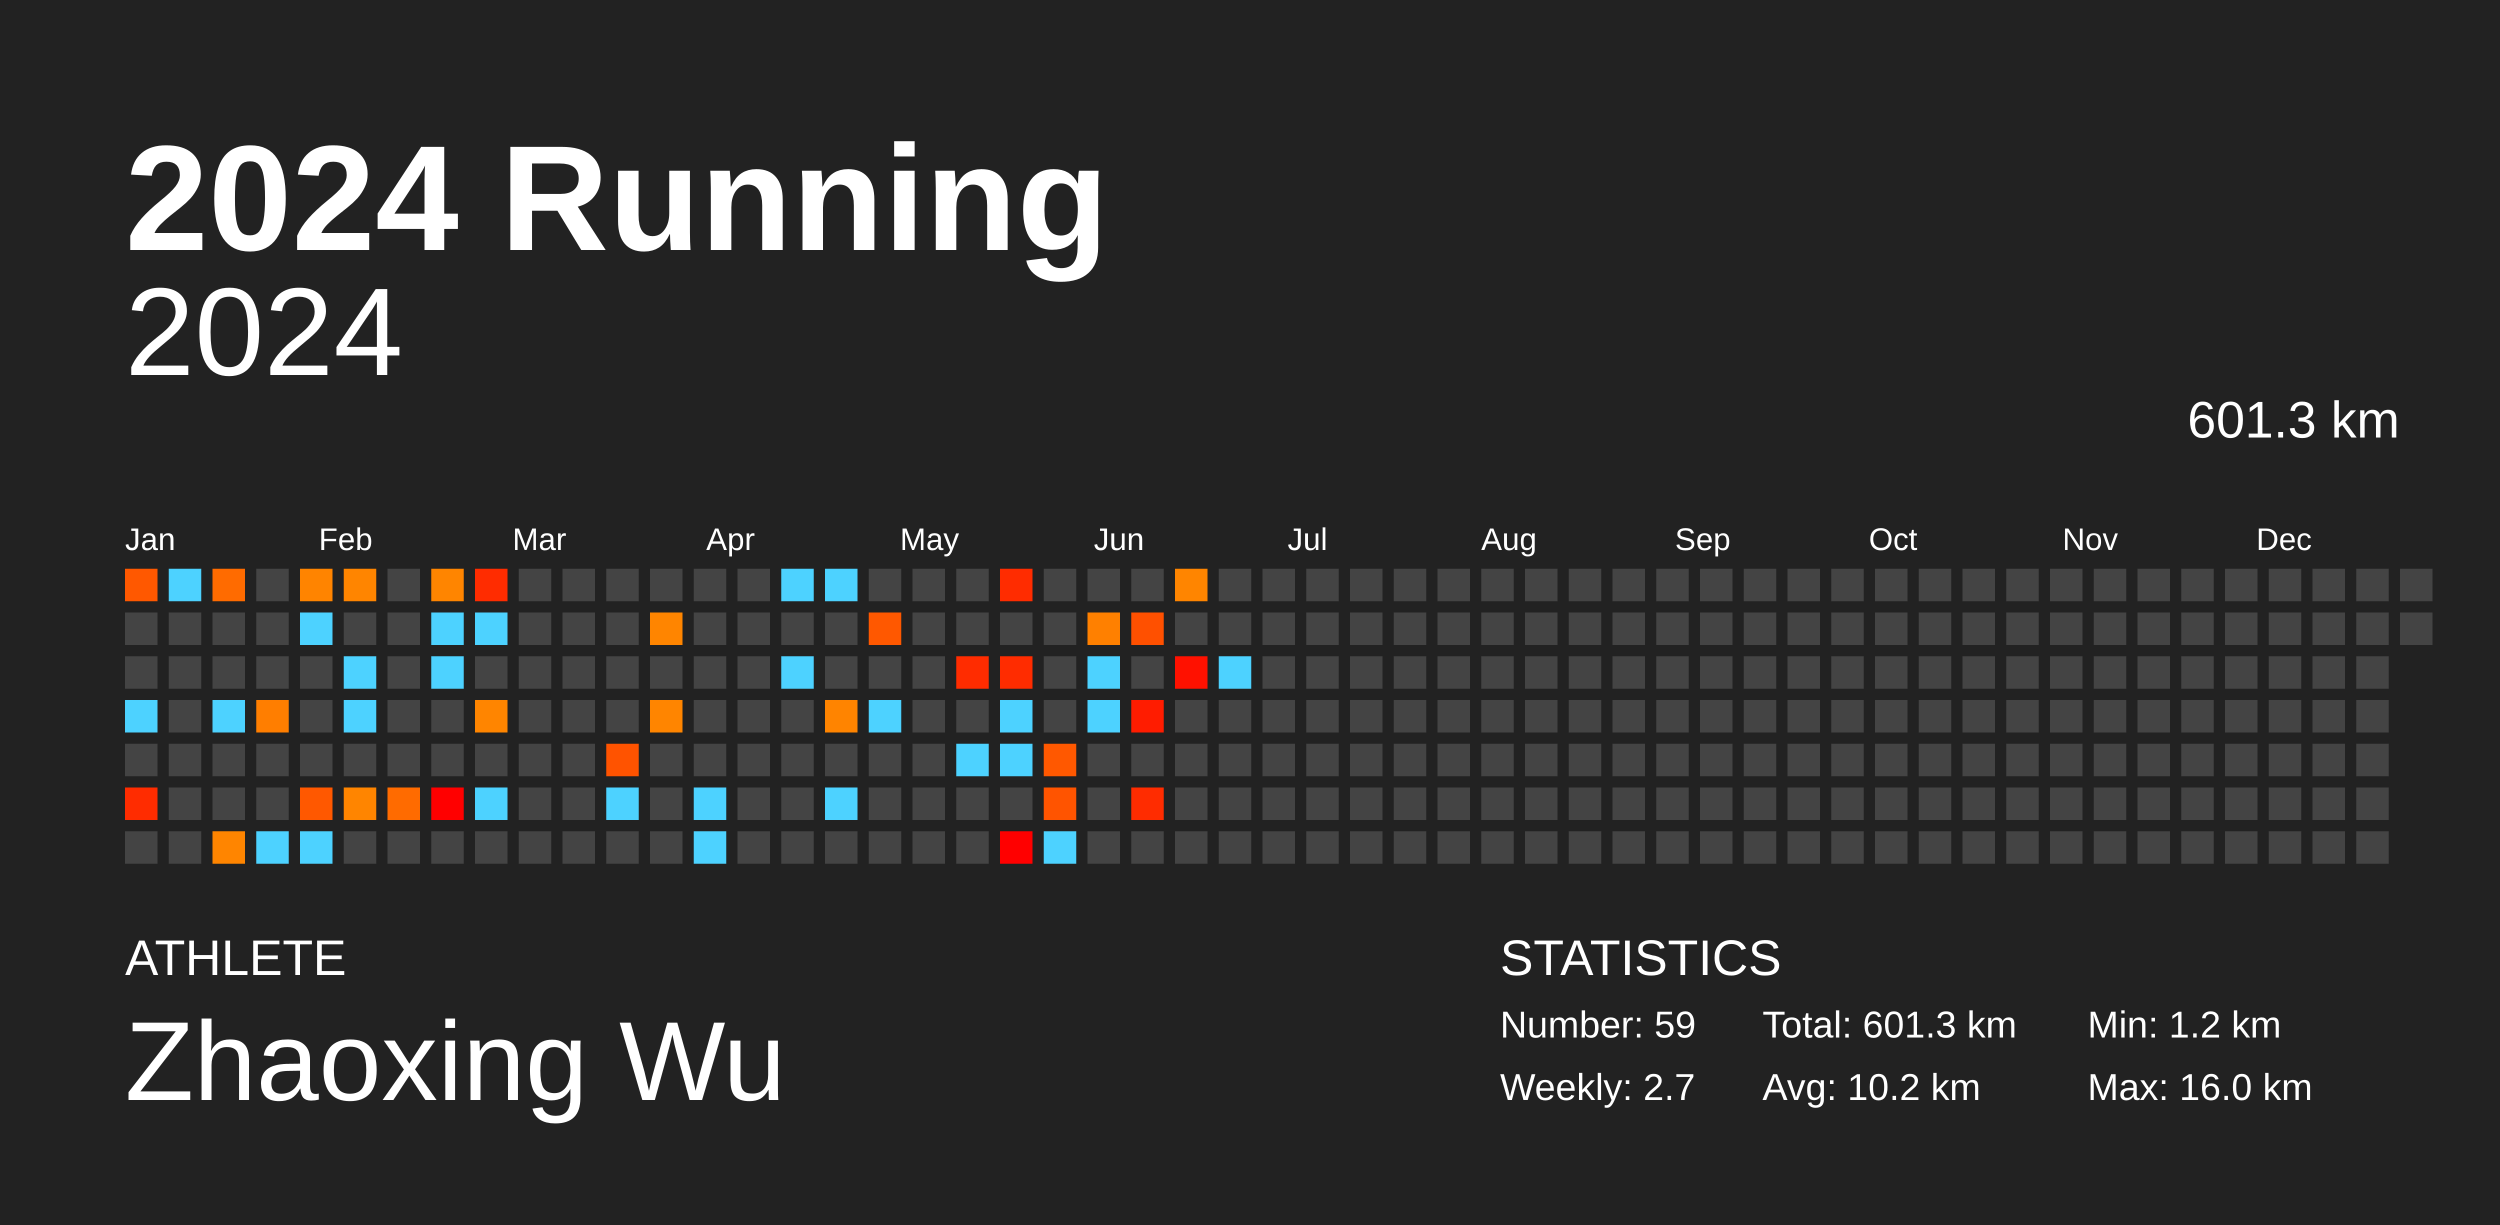
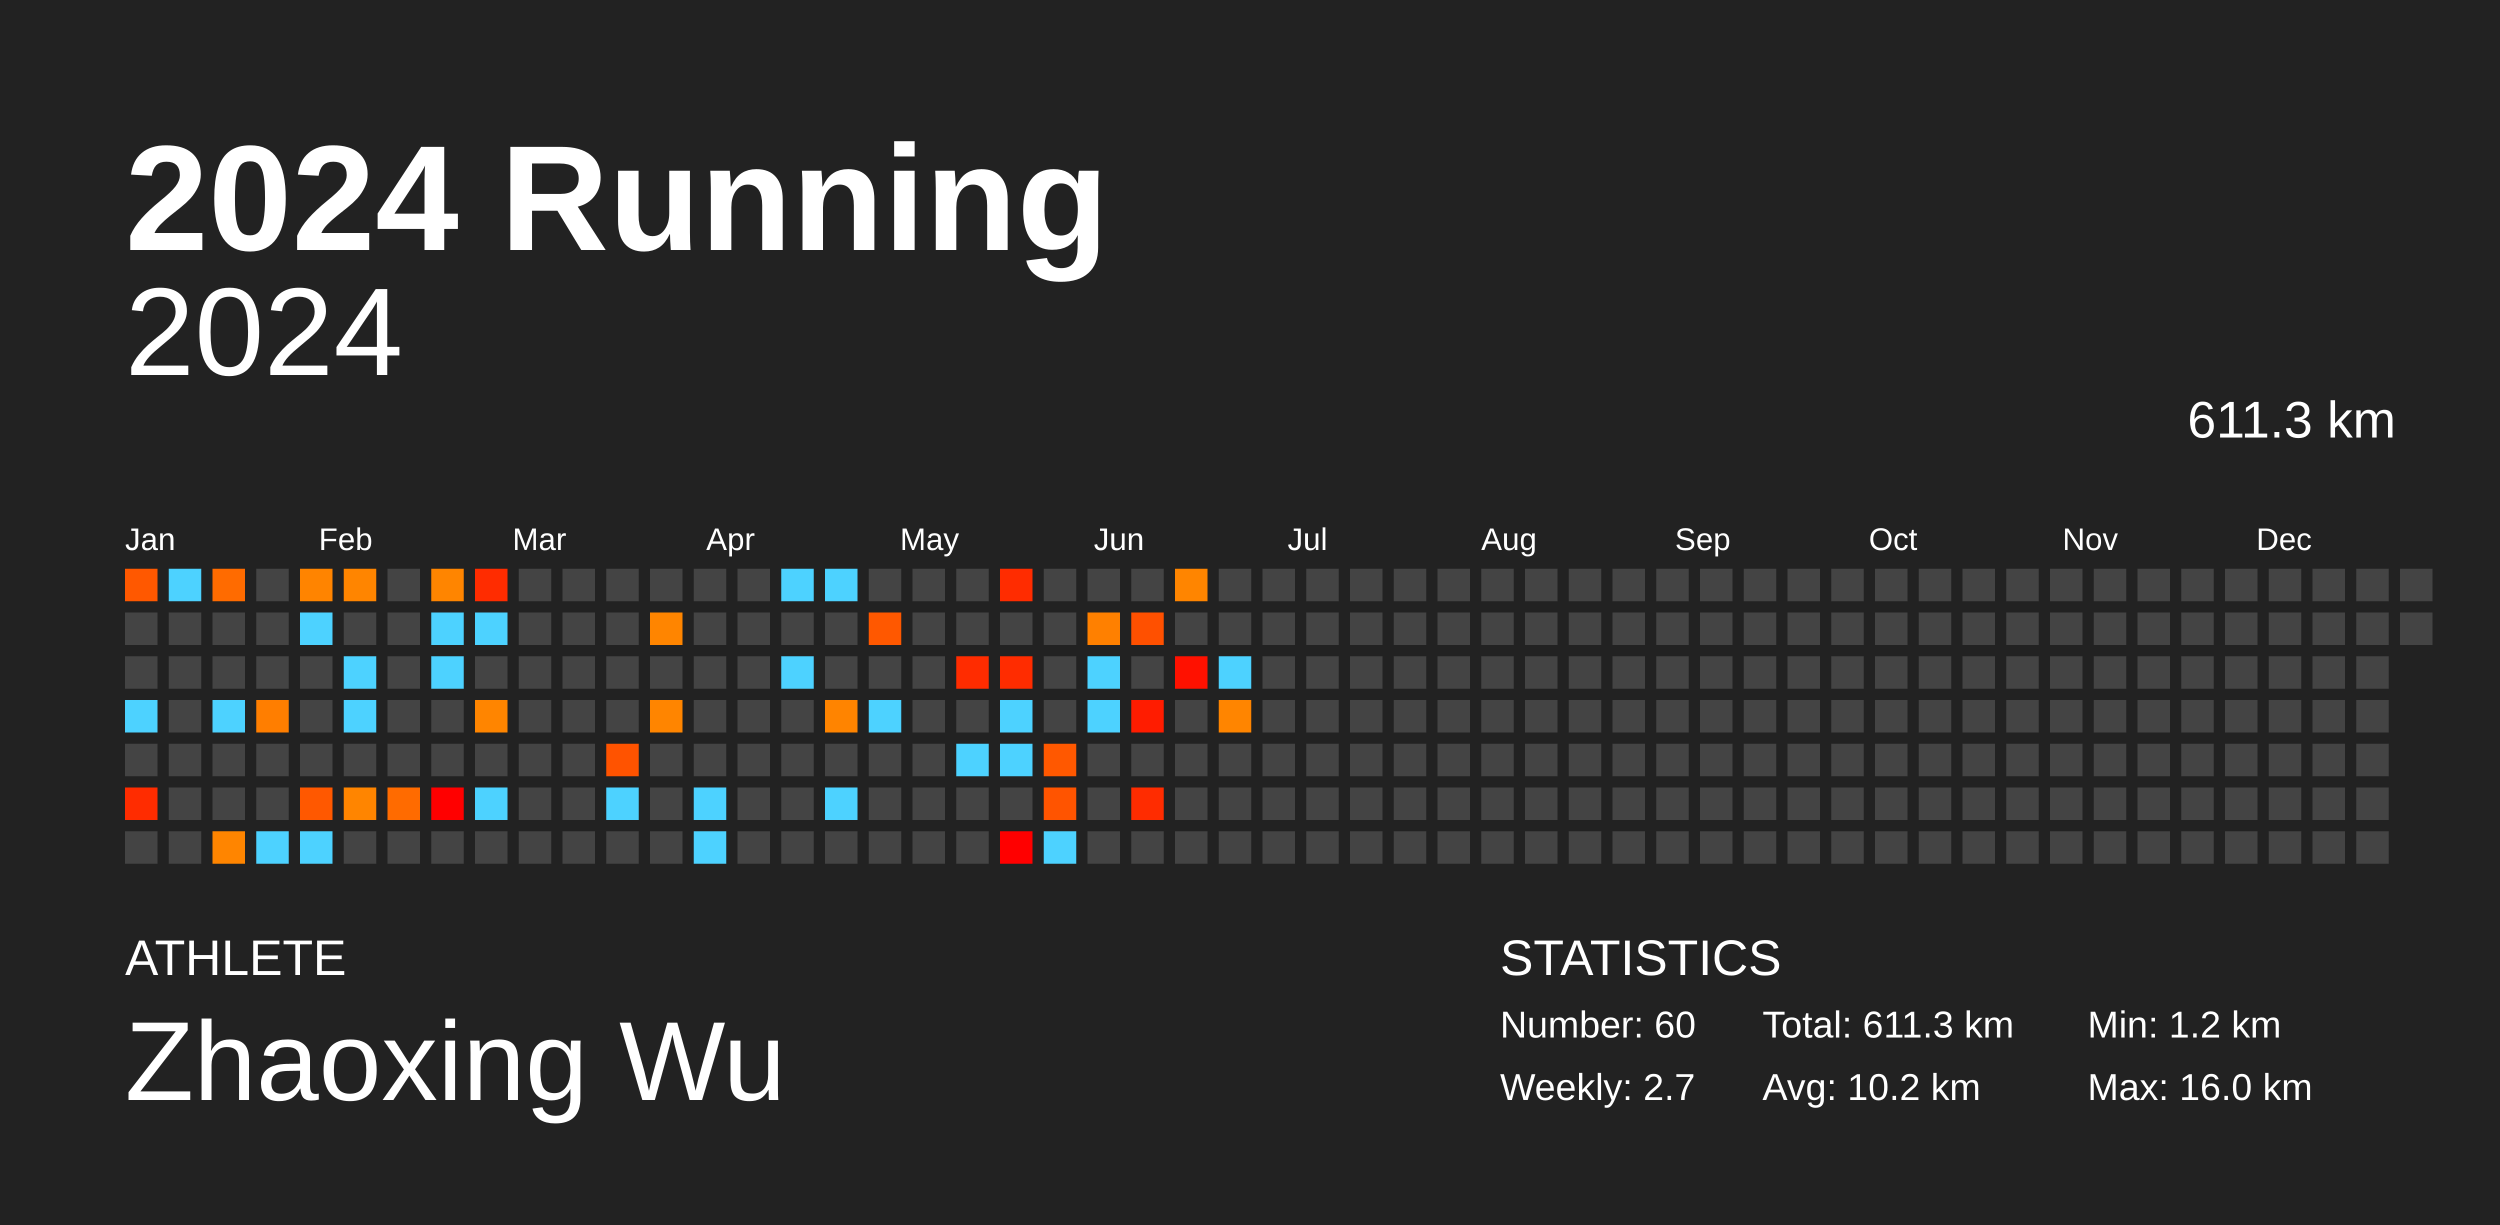
<svg xmlns="http://www.w3.org/2000/svg" baseProfile="full" height="98mm" version="1.1" viewBox="0,0,200,98" width="200mm">
  <defs />
  <rect fill="#222222" height="98" width="200" x="0" y="0" />
  <text fill="#FFFFFF" style="font-size:12px; font-family:Arial; font-weight:bold;" x="10" y="20">2024 Running</text>
  <text fill="#FFFFFF" style="font-size:4px; font-family:Arial" x="10" y="78">ATHLETE</text>
  <text fill="#FFFFFF" style="font-size:9px; font-family:Arial" x="10" y="88">Zhaoxing Wu</text>
  <text fill="#FFFFFF" style="font-size:4px; font-family:Arial" x="120" y="78">STATISTICS</text>
-   <text fill="#FFFFFF" style="font-size:3px; font-family:Arial" x="120" y="83">Number: 59</text>
+   <text fill="#FFFFFF" style="font-size:3px; font-family:Arial" x="120" y="83">Number: 60</text>
  <text fill="#FFFFFF" style="font-size:3px; font-family:Arial" x="120" y="88">Weekly: 2.7</text>
-   <text fill="#FFFFFF" style="font-size:3px; font-family:Arial" x="141" y="83">Total: 601.3 km</text>
+   <text fill="#FFFFFF" style="font-size:3px; font-family:Arial" x="141" y="83">Total: 611.3 km</text>
  <text fill="#FFFFFF" style="font-size:3px; font-family:Arial" x="141" y="88">Avg: 10.2 km</text>
  <text fill="#FFFFFF" style="font-size:3px; font-family:Arial" x="167" y="83">Min: 1.2 km</text>
  <text fill="#FFFFFF" style="font-size:3px; font-family:Arial" x="167" y="88">Max: 16.0 km</text>
  <text alignment-baseline="hanging" fill="#FFFFFF" style="font-size:10.0px; font-family:Arial;" x="10" y="30">2024</text>
-   <text alignment-baseline="hanging" fill="#FFFFFF" style="font-size:4.125px; font-family:Arial;" x="175" y="35">601.3 km</text>
+   <text alignment-baseline="hanging" fill="#FFFFFF" style="font-size:4.125px; font-family:Arial;" x="175" y="35">611.3 km</text>
  <text fill="#FFFFFF" style="font-size:2.5px; font-family:Arial" x="10.0" y="44">Jan</text>
  <text fill="#FFFFFF" style="font-size:2.5px; font-family:Arial" x="25.5" y="44">Feb</text>
  <text fill="#FFFFFF" style="font-size:2.5px; font-family:Arial" x="41.0" y="44">Mar</text>
  <text fill="#FFFFFF" style="font-size:2.5px; font-family:Arial" x="56.5" y="44">Apr</text>
  <text fill="#FFFFFF" style="font-size:2.5px; font-family:Arial" x="72.0" y="44">May</text>
  <text fill="#FFFFFF" style="font-size:2.5px; font-family:Arial" x="87.5" y="44">Jun</text>
  <text fill="#FFFFFF" style="font-size:2.5px; font-family:Arial" x="103.0" y="44">Jul</text>
  <text fill="#FFFFFF" style="font-size:2.5px; font-family:Arial" x="118.5" y="44">Aug</text>
  <text fill="#FFFFFF" style="font-size:2.5px; font-family:Arial" x="134.0" y="44">Sep</text>
  <text fill="#FFFFFF" style="font-size:2.5px; font-family:Arial" x="149.5" y="44">Oct</text>
  <text fill="#FFFFFF" style="font-size:2.5px; font-family:Arial" x="165.0" y="44">Nov</text>
  <text fill="#FFFFFF" style="font-size:2.5px; font-family:Arial" x="180.5" y="44">Dec</text>
  <rect fill="#ff5800" height="2.6" width="2.6" x="10.0" y="45.5" />
  <rect fill="#444444" height="2.6" width="2.6" x="10.0" y="49.0" />
  <rect fill="#444444" height="2.6" width="2.6" x="10.0" y="52.5" />
  <rect fill="#4dd2ff" height="2.6" width="2.6" x="10.0" y="56.0" />
  <rect fill="#444444" height="2.6" width="2.6" x="10.0" y="59.5" />
  <rect fill="#ff2c00" height="2.6" width="2.6" x="10.0" y="63.0" />
  <rect fill="#444444" height="2.6" width="2.6" x="10.0" y="66.5" />
  <rect fill="#4dd2ff" height="2.6" width="2.6" x="13.5" y="45.5" />
  <rect fill="#444444" height="2.6" width="2.6" x="13.5" y="49.0" />
  <rect fill="#444444" height="2.6" width="2.6" x="13.5" y="52.5" />
  <rect fill="#444444" height="2.6" width="2.6" x="13.5" y="56.0" />
  <rect fill="#444444" height="2.6" width="2.6" x="13.5" y="59.5" />
  <rect fill="#444444" height="2.6" width="2.6" x="13.5" y="63.0" />
  <rect fill="#444444" height="2.6" width="2.6" x="13.5" y="66.5" />
  <rect fill="#ff6b00" height="2.6" width="2.6" x="17.0" y="45.5" />
  <rect fill="#444444" height="2.6" width="2.6" x="17.0" y="49.0" />
  <rect fill="#444444" height="2.6" width="2.6" x="17.0" y="52.5" />
  <rect fill="#4dd2ff" height="2.6" width="2.6" x="17.0" y="56.0" />
  <rect fill="#444444" height="2.6" width="2.6" x="17.0" y="59.5" />
  <rect fill="#444444" height="2.6" width="2.6" x="17.0" y="63.0" />
  <rect fill="#ff8500" height="2.6" width="2.6" x="17.0" y="66.5" />
  <rect fill="#444444" height="2.6" width="2.6" x="20.5" y="45.5" />
  <rect fill="#444444" height="2.6" width="2.6" x="20.5" y="49.0" />
  <rect fill="#444444" height="2.6" width="2.6" x="20.5" y="52.5" />
  <rect fill="#ff7e00" height="2.6" width="2.6" x="20.5" y="56.0" />
  <rect fill="#444444" height="2.6" width="2.6" x="20.5" y="59.5" />
  <rect fill="#444444" height="2.6" width="2.6" x="20.5" y="63.0" />
  <rect fill="#4dd2ff" height="2.6" width="2.6" x="20.5" y="66.5" />
  <rect fill="#ff8400" height="2.6" width="2.6" x="24.0" y="45.5" />
  <rect fill="#4dd2ff" height="2.6" width="2.6" x="24.0" y="49.0" />
  <rect fill="#444444" height="2.6" width="2.6" x="24.0" y="52.5" />
  <rect fill="#444444" height="2.6" width="2.6" x="24.0" y="56.0" />
  <rect fill="#444444" height="2.6" width="2.6" x="24.0" y="59.5" />
  <rect fill="#ff5800" height="2.6" width="2.6" x="24.0" y="63.0" />
  <rect fill="#4dd2ff" height="2.6" width="2.6" x="24.0" y="66.5" />
  <rect fill="#ff8500" height="2.6" width="2.6" x="27.5" y="45.5" />
  <rect fill="#444444" height="2.6" width="2.6" x="27.5" y="49.0" />
  <rect fill="#4dd2ff" height="2.6" width="2.6" x="27.5" y="52.5" />
  <rect fill="#4dd2ff" height="2.6" width="2.6" x="27.5" y="56.0" />
  <rect fill="#444444" height="2.6" width="2.6" x="27.5" y="59.5" />
  <rect fill="#ff8500" height="2.6" width="2.6" x="27.5" y="63.0" />
  <rect fill="#444444" height="2.6" width="2.6" x="27.5" y="66.5" />
  <rect fill="#444444" height="2.6" width="2.6" x="31.0" y="45.5" />
  <rect fill="#444444" height="2.6" width="2.6" x="31.0" y="49.0" />
  <rect fill="#444444" height="2.6" width="2.6" x="31.0" y="52.5" />
  <rect fill="#444444" height="2.6" width="2.6" x="31.0" y="56.0" />
  <rect fill="#444444" height="2.6" width="2.6" x="31.0" y="59.5" />
  <rect fill="#ff6b00" height="2.6" width="2.6" x="31.0" y="63.0" />
  <rect fill="#444444" height="2.6" width="2.6" x="31.0" y="66.5" />
  <rect fill="#ff8500" height="2.6" width="2.6" x="34.5" y="45.5" />
  <rect fill="#4dd2ff" height="2.6" width="2.6" x="34.5" y="49.0" />
  <rect fill="#4dd2ff" height="2.6" width="2.6" x="34.5" y="52.5" />
  <rect fill="#444444" height="2.6" width="2.6" x="34.5" y="56.0" />
  <rect fill="#444444" height="2.6" width="2.6" x="34.5" y="59.5" />
  <rect fill="#ff0000" height="2.6" width="2.6" x="34.5" y="63.0" />
  <rect fill="#444444" height="2.6" width="2.6" x="34.5" y="66.5" />
  <rect fill="#ff2c00" height="2.6" width="2.6" x="38.0" y="45.5" />
  <rect fill="#4dd2ff" height="2.6" width="2.6" x="38.0" y="49.0" />
  <rect fill="#444444" height="2.6" width="2.6" x="38.0" y="52.5" />
  <rect fill="#ff8500" height="2.6" width="2.6" x="38.0" y="56.0" />
  <rect fill="#444444" height="2.6" width="2.6" x="38.0" y="59.5" />
  <rect fill="#4dd2ff" height="2.6" width="2.6" x="38.0" y="63.0" />
  <rect fill="#444444" height="2.6" width="2.6" x="38.0" y="66.5" />
  <rect fill="#444444" height="2.6" width="2.6" x="41.5" y="45.5" />
  <rect fill="#444444" height="2.6" width="2.6" x="41.5" y="49.0" />
  <rect fill="#444444" height="2.6" width="2.6" x="41.5" y="52.5" />
  <rect fill="#444444" height="2.6" width="2.6" x="41.5" y="56.0" />
  <rect fill="#444444" height="2.6" width="2.6" x="41.5" y="59.5" />
  <rect fill="#444444" height="2.6" width="2.6" x="41.5" y="63.0" />
  <rect fill="#444444" height="2.6" width="2.6" x="41.5" y="66.5" />
  <rect fill="#444444" height="2.6" width="2.6" x="45.0" y="45.5" />
  <rect fill="#444444" height="2.6" width="2.6" x="45.0" y="49.0" />
  <rect fill="#444444" height="2.6" width="2.6" x="45.0" y="52.5" />
  <rect fill="#444444" height="2.6" width="2.6" x="45.0" y="56.0" />
  <rect fill="#444444" height="2.6" width="2.6" x="45.0" y="59.5" />
  <rect fill="#444444" height="2.6" width="2.6" x="45.0" y="63.0" />
  <rect fill="#444444" height="2.6" width="2.6" x="45.0" y="66.5" />
  <rect fill="#444444" height="2.6" width="2.6" x="48.5" y="45.5" />
  <rect fill="#444444" height="2.6" width="2.6" x="48.5" y="49.0" />
  <rect fill="#444444" height="2.6" width="2.6" x="48.5" y="52.5" />
  <rect fill="#444444" height="2.6" width="2.6" x="48.5" y="56.0" />
  <rect fill="#ff5300" height="2.6" width="2.6" x="48.5" y="59.5" />
  <rect fill="#4dd2ff" height="2.6" width="2.6" x="48.5" y="63.0" />
  <rect fill="#444444" height="2.6" width="2.6" x="48.5" y="66.5" />
  <rect fill="#444444" height="2.6" width="2.6" x="52.0" y="45.5" />
  <rect fill="#ff8500" height="2.6" width="2.6" x="52.0" y="49.0" />
  <rect fill="#444444" height="2.6" width="2.6" x="52.0" y="52.5" />
  <rect fill="#ff8500" height="2.6" width="2.6" x="52.0" y="56.0" />
  <rect fill="#444444" height="2.6" width="2.6" x="52.0" y="59.5" />
  <rect fill="#444444" height="2.6" width="2.6" x="52.0" y="63.0" />
  <rect fill="#444444" height="2.6" width="2.6" x="52.0" y="66.5" />
  <rect fill="#444444" height="2.6" width="2.6" x="55.5" y="45.5" />
  <rect fill="#444444" height="2.6" width="2.6" x="55.5" y="49.0" />
  <rect fill="#444444" height="2.6" width="2.6" x="55.5" y="52.5" />
  <rect fill="#444444" height="2.6" width="2.6" x="55.5" y="56.0" />
  <rect fill="#444444" height="2.6" width="2.6" x="55.5" y="59.5" />
  <rect fill="#4dd2ff" height="2.6" width="2.6" x="55.5" y="63.0" />
  <rect fill="#4dd2ff" height="2.6" width="2.6" x="55.5" y="66.5" />
  <rect fill="#444444" height="2.6" width="2.6" x="59.0" y="45.5" />
  <rect fill="#444444" height="2.6" width="2.6" x="59.0" y="49.0" />
  <rect fill="#444444" height="2.6" width="2.6" x="59.0" y="52.5" />
  <rect fill="#444444" height="2.6" width="2.6" x="59.0" y="56.0" />
  <rect fill="#444444" height="2.6" width="2.6" x="59.0" y="59.5" />
  <rect fill="#444444" height="2.6" width="2.6" x="59.0" y="63.0" />
  <rect fill="#444444" height="2.6" width="2.6" x="59.0" y="66.5" />
  <rect fill="#4dd2ff" height="2.6" width="2.6" x="62.5" y="45.5" />
  <rect fill="#444444" height="2.6" width="2.6" x="62.5" y="49.0" />
  <rect fill="#4dd2ff" height="2.6" width="2.6" x="62.5" y="52.5" />
  <rect fill="#444444" height="2.6" width="2.6" x="62.5" y="56.0" />
  <rect fill="#444444" height="2.6" width="2.6" x="62.5" y="59.5" />
  <rect fill="#444444" height="2.6" width="2.6" x="62.5" y="63.0" />
  <rect fill="#444444" height="2.6" width="2.6" x="62.5" y="66.5" />
  <rect fill="#4dd2ff" height="2.6" width="2.6" x="66.0" y="45.5" />
  <rect fill="#444444" height="2.6" width="2.6" x="66.0" y="49.0" />
  <rect fill="#444444" height="2.6" width="2.6" x="66.0" y="52.5" />
  <rect fill="#ff8400" height="2.6" width="2.6" x="66.0" y="56.0" />
  <rect fill="#444444" height="2.6" width="2.6" x="66.0" y="59.5" />
  <rect fill="#4dd2ff" height="2.6" width="2.6" x="66.0" y="63.0" />
  <rect fill="#444444" height="2.6" width="2.6" x="66.0" y="66.5" />
  <rect fill="#444444" height="2.6" width="2.6" x="69.5" y="45.5" />
  <rect fill="#ff5800" height="2.6" width="2.6" x="69.5" y="49.0" />
  <rect fill="#444444" height="2.6" width="2.6" x="69.5" y="52.5" />
  <rect fill="#4dd2ff" height="2.6" width="2.6" x="69.5" y="56.0" />
  <rect fill="#444444" height="2.6" width="2.6" x="69.5" y="59.5" />
  <rect fill="#444444" height="2.6" width="2.6" x="69.5" y="63.0" />
  <rect fill="#444444" height="2.6" width="2.6" x="69.5" y="66.5" />
  <rect fill="#444444" height="2.6" width="2.6" x="73.0" y="45.5" />
  <rect fill="#444444" height="2.6" width="2.6" x="73.0" y="49.0" />
  <rect fill="#444444" height="2.6" width="2.6" x="73.0" y="52.5" />
  <rect fill="#444444" height="2.6" width="2.6" x="73.0" y="56.0" />
  <rect fill="#444444" height="2.6" width="2.6" x="73.0" y="59.5" />
  <rect fill="#444444" height="2.6" width="2.6" x="73.0" y="63.0" />
  <rect fill="#444444" height="2.6" width="2.6" x="73.0" y="66.5" />
  <rect fill="#444444" height="2.6" width="2.6" x="76.5" y="45.5" />
  <rect fill="#444444" height="2.6" width="2.6" x="76.5" y="49.0" />
  <rect fill="#ff2c00" height="2.6" width="2.6" x="76.5" y="52.5" />
  <rect fill="#444444" height="2.6" width="2.6" x="76.5" y="56.0" />
  <rect fill="#4dd2ff" height="2.6" width="2.6" x="76.5" y="59.5" />
  <rect fill="#444444" height="2.6" width="2.6" x="76.5" y="63.0" />
  <rect fill="#444444" height="2.6" width="2.6" x="76.5" y="66.5" />
  <rect fill="#ff2c00" height="2.6" width="2.6" x="80.0" y="45.5" />
  <rect fill="#444444" height="2.6" width="2.6" x="80.0" y="49.0" />
  <rect fill="#ff2c00" height="2.6" width="2.6" x="80.0" y="52.5" />
  <rect fill="#4dd2ff" height="2.6" width="2.6" x="80.0" y="56.0" />
  <rect fill="#4dd2ff" height="2.6" width="2.6" x="80.0" y="59.5" />
  <rect fill="#444444" height="2.6" width="2.6" x="80.0" y="63.0" />
  <rect fill="#ff0000" height="2.6" width="2.6" x="80.0" y="66.5" />
  <rect fill="#444444" height="2.6" width="2.6" x="83.5" y="45.5" />
  <rect fill="#444444" height="2.6" width="2.6" x="83.5" y="49.0" />
  <rect fill="#444444" height="2.6" width="2.6" x="83.5" y="52.5" />
  <rect fill="#444444" height="2.6" width="2.6" x="83.5" y="56.0" />
  <rect fill="#ff5800" height="2.6" width="2.6" x="83.5" y="59.5" />
  <rect fill="#ff5400" height="2.6" width="2.6" x="83.5" y="63.0" />
  <rect fill="#4dd2ff" height="2.6" width="2.6" x="83.5" y="66.5" />
  <rect fill="#444444" height="2.6" width="2.6" x="87.0" y="45.5" />
  <rect fill="#ff8000" height="2.6" width="2.6" x="87.0" y="49.0" />
  <rect fill="#4dd2ff" height="2.6" width="2.6" x="87.0" y="52.5" />
  <rect fill="#4dd2ff" height="2.6" width="2.6" x="87.0" y="56.0" />
  <rect fill="#444444" height="2.6" width="2.6" x="87.0" y="59.5" />
  <rect fill="#444444" height="2.6" width="2.6" x="87.0" y="63.0" />
  <rect fill="#444444" height="2.6" width="2.6" x="87.0" y="66.5" />
  <rect fill="#444444" height="2.6" width="2.6" x="90.5" y="45.5" />
  <rect fill="#ff5000" height="2.6" width="2.6" x="90.5" y="49.0" />
  <rect fill="#444444" height="2.6" width="2.6" x="90.5" y="52.5" />
  <rect fill="#ff1c00" height="2.6" width="2.6" x="90.5" y="56.0" />
  <rect fill="#444444" height="2.6" width="2.6" x="90.5" y="59.5" />
  <rect fill="#ff2c00" height="2.6" width="2.6" x="90.5" y="63.0" />
  <rect fill="#444444" height="2.6" width="2.6" x="90.5" y="66.5" />
  <rect fill="#ff8500" height="2.6" width="2.6" x="94.0" y="45.5" />
  <rect fill="#444444" height="2.6" width="2.6" x="94.0" y="49.0" />
  <rect fill="#ff1100" height="2.6" width="2.6" x="94.0" y="52.5" />
  <rect fill="#444444" height="2.6" width="2.6" x="94.0" y="56.0" />
  <rect fill="#444444" height="2.6" width="2.6" x="94.0" y="59.5" />
  <rect fill="#444444" height="2.6" width="2.6" x="94.0" y="63.0" />
  <rect fill="#444444" height="2.6" width="2.6" x="94.0" y="66.5" />
  <rect fill="#444444" height="2.6" width="2.6" x="97.5" y="45.5" />
  <rect fill="#444444" height="2.6" width="2.6" x="97.5" y="49.0" />
  <rect fill="#4dd2ff" height="2.6" width="2.6" x="97.5" y="52.5" />
-   <rect fill="#444444" height="2.6" width="2.6" x="97.5" y="56.0" />
+   <rect fill="#ff8500" height="2.6" width="2.6" x="97.5" y="56.0" />
  <rect fill="#444444" height="2.6" width="2.6" x="97.5" y="59.5" />
  <rect fill="#444444" height="2.6" width="2.6" x="97.5" y="63.0" />
  <rect fill="#444444" height="2.6" width="2.6" x="97.5" y="66.5" />
  <rect fill="#444444" height="2.6" width="2.6" x="101.0" y="45.5" />
  <rect fill="#444444" height="2.6" width="2.6" x="101.0" y="49.0" />
  <rect fill="#444444" height="2.6" width="2.6" x="101.0" y="52.5" />
  <rect fill="#444444" height="2.6" width="2.6" x="101.0" y="56.0" />
  <rect fill="#444444" height="2.6" width="2.6" x="101.0" y="59.5" />
  <rect fill="#444444" height="2.6" width="2.6" x="101.0" y="63.0" />
  <rect fill="#444444" height="2.6" width="2.6" x="101.0" y="66.5" />
  <rect fill="#444444" height="2.6" width="2.6" x="104.5" y="45.5" />
  <rect fill="#444444" height="2.6" width="2.6" x="104.5" y="49.0" />
  <rect fill="#444444" height="2.6" width="2.6" x="104.5" y="52.5" />
  <rect fill="#444444" height="2.6" width="2.6" x="104.5" y="56.0" />
  <rect fill="#444444" height="2.6" width="2.6" x="104.5" y="59.5" />
  <rect fill="#444444" height="2.6" width="2.6" x="104.5" y="63.0" />
  <rect fill="#444444" height="2.6" width="2.6" x="104.5" y="66.5" />
  <rect fill="#444444" height="2.6" width="2.6" x="108.0" y="45.5" />
  <rect fill="#444444" height="2.6" width="2.6" x="108.0" y="49.0" />
  <rect fill="#444444" height="2.6" width="2.6" x="108.0" y="52.5" />
  <rect fill="#444444" height="2.6" width="2.6" x="108.0" y="56.0" />
  <rect fill="#444444" height="2.6" width="2.6" x="108.0" y="59.5" />
  <rect fill="#444444" height="2.6" width="2.6" x="108.0" y="63.0" />
  <rect fill="#444444" height="2.6" width="2.6" x="108.0" y="66.5" />
  <rect fill="#444444" height="2.6" width="2.6" x="111.5" y="45.5" />
  <rect fill="#444444" height="2.6" width="2.6" x="111.5" y="49.0" />
  <rect fill="#444444" height="2.6" width="2.6" x="111.5" y="52.5" />
  <rect fill="#444444" height="2.6" width="2.6" x="111.5" y="56.0" />
  <rect fill="#444444" height="2.6" width="2.6" x="111.5" y="59.5" />
  <rect fill="#444444" height="2.6" width="2.6" x="111.5" y="63.0" />
  <rect fill="#444444" height="2.6" width="2.6" x="111.5" y="66.5" />
  <rect fill="#444444" height="2.6" width="2.6" x="115.0" y="45.5" />
  <rect fill="#444444" height="2.6" width="2.6" x="115.0" y="49.0" />
  <rect fill="#444444" height="2.6" width="2.6" x="115.0" y="52.5" />
  <rect fill="#444444" height="2.6" width="2.6" x="115.0" y="56.0" />
  <rect fill="#444444" height="2.6" width="2.6" x="115.0" y="59.5" />
  <rect fill="#444444" height="2.6" width="2.6" x="115.0" y="63.0" />
  <rect fill="#444444" height="2.6" width="2.6" x="115.0" y="66.5" />
  <rect fill="#444444" height="2.6" width="2.6" x="118.5" y="45.5" />
  <rect fill="#444444" height="2.6" width="2.6" x="118.5" y="49.0" />
  <rect fill="#444444" height="2.6" width="2.6" x="118.5" y="52.5" />
  <rect fill="#444444" height="2.6" width="2.6" x="118.5" y="56.0" />
  <rect fill="#444444" height="2.6" width="2.6" x="118.5" y="59.5" />
  <rect fill="#444444" height="2.6" width="2.6" x="118.5" y="63.0" />
  <rect fill="#444444" height="2.6" width="2.6" x="118.5" y="66.5" />
  <rect fill="#444444" height="2.6" width="2.6" x="122.0" y="45.5" />
  <rect fill="#444444" height="2.6" width="2.6" x="122.0" y="49.0" />
  <rect fill="#444444" height="2.6" width="2.6" x="122.0" y="52.5" />
  <rect fill="#444444" height="2.6" width="2.6" x="122.0" y="56.0" />
  <rect fill="#444444" height="2.6" width="2.6" x="122.0" y="59.5" />
  <rect fill="#444444" height="2.6" width="2.6" x="122.0" y="63.0" />
  <rect fill="#444444" height="2.6" width="2.6" x="122.0" y="66.5" />
  <rect fill="#444444" height="2.6" width="2.6" x="125.5" y="45.5" />
  <rect fill="#444444" height="2.6" width="2.6" x="125.5" y="49.0" />
  <rect fill="#444444" height="2.6" width="2.6" x="125.5" y="52.5" />
  <rect fill="#444444" height="2.6" width="2.6" x="125.5" y="56.0" />
  <rect fill="#444444" height="2.6" width="2.6" x="125.5" y="59.5" />
  <rect fill="#444444" height="2.6" width="2.6" x="125.5" y="63.0" />
  <rect fill="#444444" height="2.6" width="2.6" x="125.5" y="66.5" />
  <rect fill="#444444" height="2.6" width="2.6" x="129.0" y="45.5" />
  <rect fill="#444444" height="2.6" width="2.6" x="129.0" y="49.0" />
  <rect fill="#444444" height="2.6" width="2.6" x="129.0" y="52.5" />
  <rect fill="#444444" height="2.6" width="2.6" x="129.0" y="56.0" />
  <rect fill="#444444" height="2.6" width="2.6" x="129.0" y="59.5" />
  <rect fill="#444444" height="2.6" width="2.6" x="129.0" y="63.0" />
  <rect fill="#444444" height="2.6" width="2.6" x="129.0" y="66.5" />
  <rect fill="#444444" height="2.6" width="2.6" x="132.5" y="45.5" />
  <rect fill="#444444" height="2.6" width="2.6" x="132.5" y="49.0" />
  <rect fill="#444444" height="2.6" width="2.6" x="132.5" y="52.5" />
  <rect fill="#444444" height="2.6" width="2.6" x="132.5" y="56.0" />
  <rect fill="#444444" height="2.6" width="2.6" x="132.5" y="59.5" />
  <rect fill="#444444" height="2.6" width="2.6" x="132.5" y="63.0" />
  <rect fill="#444444" height="2.6" width="2.6" x="132.5" y="66.5" />
  <rect fill="#444444" height="2.6" width="2.6" x="136.0" y="45.5" />
  <rect fill="#444444" height="2.6" width="2.6" x="136.0" y="49.0" />
  <rect fill="#444444" height="2.6" width="2.6" x="136.0" y="52.5" />
  <rect fill="#444444" height="2.6" width="2.6" x="136.0" y="56.0" />
  <rect fill="#444444" height="2.6" width="2.6" x="136.0" y="59.5" />
  <rect fill="#444444" height="2.6" width="2.6" x="136.0" y="63.0" />
  <rect fill="#444444" height="2.6" width="2.6" x="136.0" y="66.5" />
  <rect fill="#444444" height="2.6" width="2.6" x="139.5" y="45.5" />
  <rect fill="#444444" height="2.6" width="2.6" x="139.5" y="49.0" />
  <rect fill="#444444" height="2.6" width="2.6" x="139.5" y="52.5" />
  <rect fill="#444444" height="2.6" width="2.6" x="139.5" y="56.0" />
  <rect fill="#444444" height="2.6" width="2.6" x="139.5" y="59.5" />
  <rect fill="#444444" height="2.6" width="2.6" x="139.5" y="63.0" />
  <rect fill="#444444" height="2.6" width="2.6" x="139.5" y="66.5" />
  <rect fill="#444444" height="2.6" width="2.6" x="143.0" y="45.5" />
  <rect fill="#444444" height="2.6" width="2.6" x="143.0" y="49.0" />
  <rect fill="#444444" height="2.6" width="2.6" x="143.0" y="52.5" />
  <rect fill="#444444" height="2.6" width="2.6" x="143.0" y="56.0" />
  <rect fill="#444444" height="2.6" width="2.6" x="143.0" y="59.5" />
  <rect fill="#444444" height="2.6" width="2.6" x="143.0" y="63.0" />
  <rect fill="#444444" height="2.6" width="2.6" x="143.0" y="66.5" />
  <rect fill="#444444" height="2.6" width="2.6" x="146.5" y="45.5" />
  <rect fill="#444444" height="2.6" width="2.6" x="146.5" y="49.0" />
  <rect fill="#444444" height="2.6" width="2.6" x="146.5" y="52.5" />
  <rect fill="#444444" height="2.6" width="2.6" x="146.5" y="56.0" />
  <rect fill="#444444" height="2.6" width="2.6" x="146.5" y="59.5" />
  <rect fill="#444444" height="2.6" width="2.6" x="146.5" y="63.0" />
  <rect fill="#444444" height="2.6" width="2.6" x="146.5" y="66.5" />
  <rect fill="#444444" height="2.6" width="2.6" x="150.0" y="45.5" />
  <rect fill="#444444" height="2.6" width="2.6" x="150.0" y="49.0" />
  <rect fill="#444444" height="2.6" width="2.6" x="150.0" y="52.5" />
  <rect fill="#444444" height="2.6" width="2.6" x="150.0" y="56.0" />
  <rect fill="#444444" height="2.6" width="2.6" x="150.0" y="59.5" />
  <rect fill="#444444" height="2.6" width="2.6" x="150.0" y="63.0" />
  <rect fill="#444444" height="2.6" width="2.6" x="150.0" y="66.5" />
  <rect fill="#444444" height="2.6" width="2.6" x="153.5" y="45.5" />
  <rect fill="#444444" height="2.6" width="2.6" x="153.5" y="49.0" />
  <rect fill="#444444" height="2.6" width="2.6" x="153.5" y="52.5" />
  <rect fill="#444444" height="2.6" width="2.6" x="153.5" y="56.0" />
  <rect fill="#444444" height="2.6" width="2.6" x="153.5" y="59.5" />
  <rect fill="#444444" height="2.6" width="2.6" x="153.5" y="63.0" />
  <rect fill="#444444" height="2.6" width="2.6" x="153.5" y="66.5" />
  <rect fill="#444444" height="2.6" width="2.6" x="157.0" y="45.5" />
  <rect fill="#444444" height="2.6" width="2.6" x="157.0" y="49.0" />
  <rect fill="#444444" height="2.6" width="2.6" x="157.0" y="52.5" />
  <rect fill="#444444" height="2.6" width="2.6" x="157.0" y="56.0" />
  <rect fill="#444444" height="2.6" width="2.6" x="157.0" y="59.5" />
  <rect fill="#444444" height="2.6" width="2.6" x="157.0" y="63.0" />
  <rect fill="#444444" height="2.6" width="2.6" x="157.0" y="66.5" />
  <rect fill="#444444" height="2.6" width="2.6" x="160.5" y="45.5" />
  <rect fill="#444444" height="2.6" width="2.6" x="160.5" y="49.0" />
  <rect fill="#444444" height="2.6" width="2.6" x="160.5" y="52.5" />
  <rect fill="#444444" height="2.6" width="2.6" x="160.5" y="56.0" />
  <rect fill="#444444" height="2.6" width="2.6" x="160.5" y="59.5" />
  <rect fill="#444444" height="2.6" width="2.6" x="160.5" y="63.0" />
  <rect fill="#444444" height="2.6" width="2.6" x="160.5" y="66.5" />
  <rect fill="#444444" height="2.6" width="2.6" x="164.0" y="45.5" />
  <rect fill="#444444" height="2.6" width="2.6" x="164.0" y="49.0" />
  <rect fill="#444444" height="2.6" width="2.6" x="164.0" y="52.5" />
  <rect fill="#444444" height="2.6" width="2.6" x="164.0" y="56.0" />
  <rect fill="#444444" height="2.6" width="2.6" x="164.0" y="59.5" />
  <rect fill="#444444" height="2.6" width="2.6" x="164.0" y="63.0" />
  <rect fill="#444444" height="2.6" width="2.6" x="164.0" y="66.5" />
  <rect fill="#444444" height="2.6" width="2.6" x="167.5" y="45.5" />
  <rect fill="#444444" height="2.6" width="2.6" x="167.5" y="49.0" />
  <rect fill="#444444" height="2.6" width="2.6" x="167.5" y="52.5" />
  <rect fill="#444444" height="2.6" width="2.6" x="167.5" y="56.0" />
  <rect fill="#444444" height="2.6" width="2.6" x="167.5" y="59.5" />
  <rect fill="#444444" height="2.6" width="2.6" x="167.5" y="63.0" />
  <rect fill="#444444" height="2.6" width="2.6" x="167.5" y="66.5" />
  <rect fill="#444444" height="2.6" width="2.6" x="171.0" y="45.5" />
  <rect fill="#444444" height="2.6" width="2.6" x="171.0" y="49.0" />
  <rect fill="#444444" height="2.6" width="2.6" x="171.0" y="52.5" />
  <rect fill="#444444" height="2.6" width="2.6" x="171.0" y="56.0" />
  <rect fill="#444444" height="2.6" width="2.6" x="171.0" y="59.5" />
  <rect fill="#444444" height="2.6" width="2.6" x="171.0" y="63.0" />
  <rect fill="#444444" height="2.6" width="2.6" x="171.0" y="66.5" />
  <rect fill="#444444" height="2.6" width="2.6" x="174.5" y="45.5" />
  <rect fill="#444444" height="2.6" width="2.6" x="174.5" y="49.0" />
  <rect fill="#444444" height="2.6" width="2.6" x="174.5" y="52.5" />
  <rect fill="#444444" height="2.6" width="2.6" x="174.5" y="56.0" />
  <rect fill="#444444" height="2.6" width="2.6" x="174.5" y="59.5" />
  <rect fill="#444444" height="2.6" width="2.6" x="174.5" y="63.0" />
  <rect fill="#444444" height="2.6" width="2.6" x="174.5" y="66.5" />
  <rect fill="#444444" height="2.6" width="2.6" x="178.0" y="45.5" />
  <rect fill="#444444" height="2.6" width="2.6" x="178.0" y="49.0" />
  <rect fill="#444444" height="2.6" width="2.6" x="178.0" y="52.5" />
  <rect fill="#444444" height="2.6" width="2.6" x="178.0" y="56.0" />
  <rect fill="#444444" height="2.6" width="2.6" x="178.0" y="59.5" />
  <rect fill="#444444" height="2.6" width="2.6" x="178.0" y="63.0" />
  <rect fill="#444444" height="2.6" width="2.6" x="178.0" y="66.5" />
  <rect fill="#444444" height="2.6" width="2.6" x="181.5" y="45.5" />
  <rect fill="#444444" height="2.6" width="2.6" x="181.5" y="49.0" />
  <rect fill="#444444" height="2.6" width="2.6" x="181.5" y="52.5" />
  <rect fill="#444444" height="2.6" width="2.6" x="181.5" y="56.0" />
  <rect fill="#444444" height="2.6" width="2.6" x="181.5" y="59.5" />
  <rect fill="#444444" height="2.6" width="2.6" x="181.5" y="63.0" />
  <rect fill="#444444" height="2.6" width="2.6" x="181.5" y="66.5" />
  <rect fill="#444444" height="2.6" width="2.6" x="185.0" y="45.5" />
  <rect fill="#444444" height="2.6" width="2.6" x="185.0" y="49.0" />
  <rect fill="#444444" height="2.6" width="2.6" x="185.0" y="52.5" />
  <rect fill="#444444" height="2.6" width="2.6" x="185.0" y="56.0" />
  <rect fill="#444444" height="2.6" width="2.6" x="185.0" y="59.5" />
  <rect fill="#444444" height="2.6" width="2.6" x="185.0" y="63.0" />
  <rect fill="#444444" height="2.6" width="2.6" x="185.0" y="66.5" />
  <rect fill="#444444" height="2.6" width="2.6" x="188.5" y="45.5" />
  <rect fill="#444444" height="2.6" width="2.6" x="188.5" y="49.0" />
  <rect fill="#444444" height="2.6" width="2.6" x="188.5" y="52.5" />
  <rect fill="#444444" height="2.6" width="2.6" x="188.5" y="56.0" />
  <rect fill="#444444" height="2.6" width="2.6" x="188.5" y="59.5" />
  <rect fill="#444444" height="2.6" width="2.6" x="188.5" y="63.0" />
  <rect fill="#444444" height="2.6" width="2.6" x="188.5" y="66.5" />
  <rect fill="#444444" height="2.6" width="2.6" x="192.0" y="45.5" />
  <rect fill="#444444" height="2.6" width="2.6" x="192.0" y="49.0" />
</svg>
